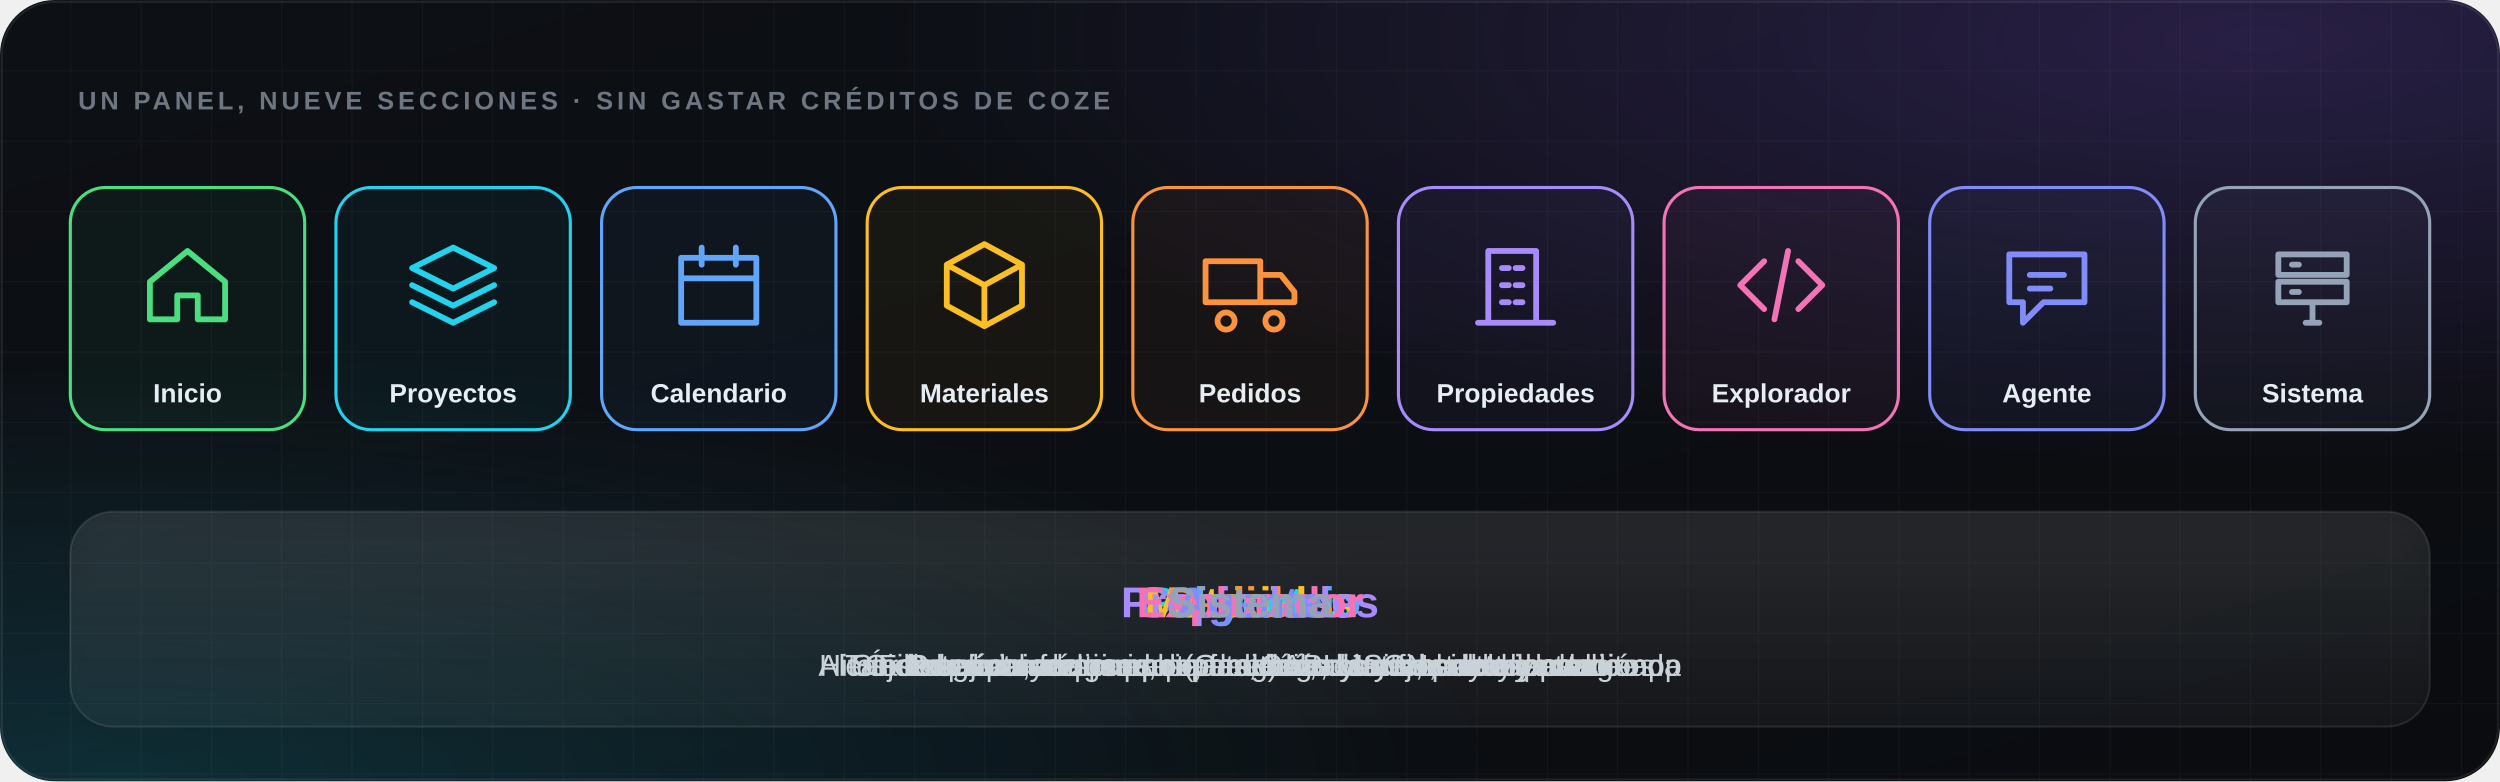
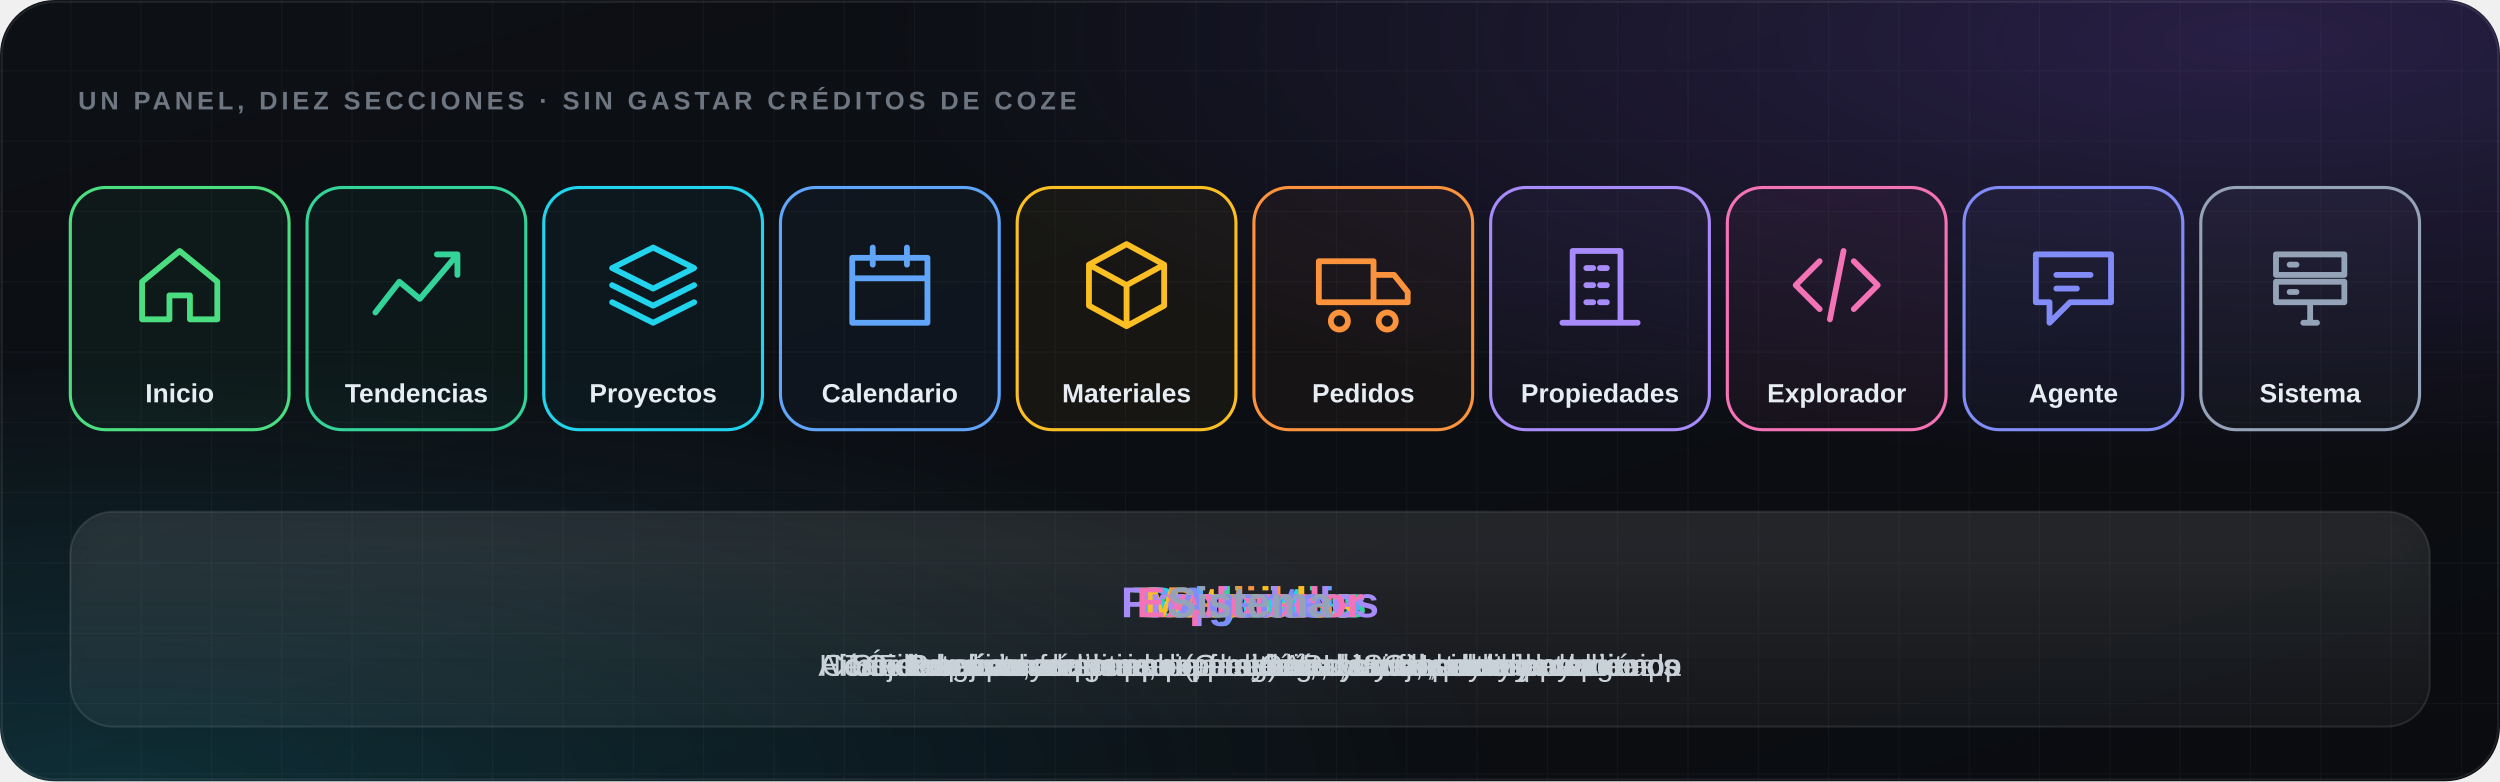
<svg xmlns="http://www.w3.org/2000/svg" width="1280" height="400" viewBox="0 0 1280 400" role="img" aria-labelledby="t d">
  <defs>
    <linearGradient id="bg" x1="0" y1="0" x2="1" y2="1">
      <stop offset="0" stop-color="#0d1015" />
      <stop offset="1" stop-color="#0a0c10" />
    </linearGradient>
    <radialGradient id="gV" cx="0.9" cy="0.05" r="0.55">
      <stop offset="0" stop-color="#8b5cf6" stop-opacity="0.22" />
      <stop offset="1" stop-color="#8b5cf6" stop-opacity="0" />
    </radialGradient>
    <radialGradient id="gC" cx="0.05" cy="1" r="0.55">
      <stop offset="0" stop-color="#22d3ee" stop-opacity="0.16" />
      <stop offset="1" stop-color="#22d3ee" stop-opacity="0" />
    </radialGradient>
    <linearGradient id="glass" x1="0" y1="0" x2="0" y2="1">
      <stop offset="0" stop-color="#ffffff" stop-opacity="0.09" />
      <stop offset="1" stop-color="#ffffff" stop-opacity="0.03" />
    </linearGradient>
    <linearGradient id="hub" x1="0" y1="0" x2="1" y2="1">
      <stop offset="0" stop-color="#86efac" />
      <stop offset="1" stop-color="#16a34a" />
    </linearGradient>
    <pattern id="grid" width="36" height="36" patternUnits="userSpaceOnUse">
      <path d="M36 0H0V36" fill="none" stroke="#ffffff" stroke-opacity="0.035" />
    </pattern>
    <filter id="sh" x="-20%" y="-20%" width="140%" height="150%">
      <feDropShadow dx="0" dy="8" stdDeviation="8" flood-color="#000" flood-opacity="0.5" />
    </filter>
    <filter id="dot" x="-200%" y="-200%" width="500%" height="500%">
      <feDropShadow dx="0" dy="0" stdDeviation="3" flood-color="#ffffff" flood-opacity="0.9" />
    </filter>
    <filter id="glow" x="-50%" y="-50%" width="200%" height="200%">
      <feDropShadow dx="0" dy="0" stdDeviation="9" flood-color="#4ade80" flood-opacity="0.5" />
    </filter>
    <marker id="arr" viewBox="0 0 10 10" refX="8" refY="5" markerWidth="7" markerHeight="7" orient="auto-start-reverse">
      <path d="M0 0 L10 5 L0 10 Z" fill="#9aa4b2" />
    </marker>
    <style>
-     @keyframes d0 { 0%, 0% { opacity: 0; transform: translateY(6px); } 3%, 10.911% { opacity: 1; transform: none; } 13.911%, 100% { opacity: 0; transform: none; } }
+     @keyframes d0 { 0%, 0% { opacity: 0; transform: translateY(6px); } 3%, 9.8% { opacity: 1; transform: none; } 12.8%, 100% { opacity: 0; transform: none; } }
    .d0 { animation: d0 13.5s ease-out infinite; }
-     @keyframes d1 { 0%, 11.111% { opacity: 0; transform: translateY(6px); } 14.111%, 22.022% { opacity: 1; transform: none; } 25.022%, 100% { opacity: 0; transform: none; } }
+     @keyframes d1 { 0%, 10% { opacity: 0; transform: translateY(6px); } 13%, 19.8% { opacity: 1; transform: none; } 22.8%, 100% { opacity: 0; transform: none; } }
    .d1 { animation: d1 13.5s ease-out infinite; }
-     @keyframes d2 { 0%, 22.222% { opacity: 0; transform: translateY(6px); } 25.222%, 33.133% { opacity: 1; transform: none; } 36.133%, 100% { opacity: 0; transform: none; } }
+     @keyframes d2 { 0%, 20% { opacity: 0; transform: translateY(6px); } 23%, 29.8% { opacity: 1; transform: none; } 32.8%, 100% { opacity: 0; transform: none; } }
    .d2 { animation: d2 13.5s ease-out infinite; }
-     @keyframes d3 { 0%, 33.333% { opacity: 0; transform: translateY(6px); } 36.333%, 44.244% { opacity: 1; transform: none; } 47.244%, 100% { opacity: 0; transform: none; } }
+     @keyframes d3 { 0%, 30% { opacity: 0; transform: translateY(6px); } 33%, 39.8% { opacity: 1; transform: none; } 42.8%, 100% { opacity: 0; transform: none; } }
    .d3 { animation: d3 13.5s ease-out infinite; }
-     @keyframes d4 { 0%, 44.444% { opacity: 0; transform: translateY(6px); } 47.444%, 55.356% { opacity: 1; transform: none; } 58.356%, 100% { opacity: 0; transform: none; } }
+     @keyframes d4 { 0%, 40% { opacity: 0; transform: translateY(6px); } 43%, 49.8% { opacity: 1; transform: none; } 52.8%, 100% { opacity: 0; transform: none; } }
    .d4 { animation: d4 13.5s ease-out infinite; }
-     @keyframes d5 { 0%, 55.556% { opacity: 0; transform: translateY(6px); } 58.556%, 66.467% { opacity: 1; transform: none; } 69.467%, 100% { opacity: 0; transform: none; } }
+     @keyframes d5 { 0%, 50% { opacity: 0; transform: translateY(6px); } 53%, 59.8% { opacity: 1; transform: none; } 62.8%, 100% { opacity: 0; transform: none; } }
    .d5 { animation: d5 13.5s ease-out infinite; }
-     @keyframes d6 { 0%, 66.667% { opacity: 0; transform: translateY(6px); } 69.667%, 77.578% { opacity: 1; transform: none; } 80.578%, 100% { opacity: 0; transform: none; } }
+     @keyframes d6 { 0%, 60% { opacity: 0; transform: translateY(6px); } 63%, 69.8% { opacity: 1; transform: none; } 72.8%, 100% { opacity: 0; transform: none; } }
    .d6 { animation: d6 13.5s ease-out infinite; }
-     @keyframes d7 { 0%, 77.778% { opacity: 0; transform: translateY(6px); } 80.778%, 88.689% { opacity: 1; transform: none; } 91.689%, 100% { opacity: 0; transform: none; } }
+     @keyframes d7 { 0%, 70% { opacity: 0; transform: translateY(6px); } 73%, 79.8% { opacity: 1; transform: none; } 82.8%, 100% { opacity: 0; transform: none; } }
    .d7 { animation: d7 13.5s ease-out infinite; }
-     @keyframes d8 { 0%, 88.889% { opacity: 0; transform: translateY(6px); } 91.889%, 99.8% { opacity: 1; transform: none; } 100%, 100% { opacity: 0; transform: none; } }
+     @keyframes d8 { 0%, 80% { opacity: 0; transform: translateY(6px); } 83%, 89.8% { opacity: 1; transform: none; } 92.8%, 100% { opacity: 0; transform: none; } }
    .d8 { animation: d8 13.5s ease-out infinite; }
+     @keyframes d9 { 0%, 90% { opacity: 0; transform: translateY(6px); } 93%, 99.8% { opacity: 1; transform: none; } 100%, 100% { opacity: 0; transform: none; } }
+     .d9 { animation: d9 13.5s ease-out infinite; }
    .tile { animation: sel 13.5s ease-in-out infinite; }
    .arriba { animation: arriba 13.5s ease-in-out infinite; transform-box: fill-box; transform-origin: center; }
-     @keyframes sel { 0% { stroke-opacity: 1; fill-opacity: 0.2; } 10.111% { stroke-opacity: 1; fill-opacity: 0.2; } 12.111%, 100% { stroke-opacity: 0.3; fill-opacity: 0.05; } }
-     @keyframes arriba { 0% { transform: translateY(-5px) scale(1.1); } 10.111% { transform: translateY(-5px) scale(1.1); } 12.111%, 100% { transform: none; } }
+     @keyframes sel { 0% { stroke-opacity: 1; fill-opacity: 0.2; } 9% { stroke-opacity: 1; fill-opacity: 0.2; } 11%, 100% { stroke-opacity: 0.3; fill-opacity: 0.05; } }
+     @keyframes arriba { 0% { transform: translateY(-5px) scale(1.1); } 9% { transform: translateY(-5px) scale(1.1); } 11%, 100% { transform: none; } }
    .t0 { animation-delay: 0s; }
-     .t1 { animation-delay: 1.5s; }
-     .t2 { animation-delay: 3s; }
-     .t3 { animation-delay: 4.5s; }
-     .t4 { animation-delay: 6s; }
-     .t5 { animation-delay: 7.5s; }
-     .t6 { animation-delay: 9s; }
-     .t7 { animation-delay: 10.5s; }
-     .t8 { animation-delay: 12s; }
+     .t1 { animation-delay: 1.35s; }
+     .t2 { animation-delay: 2.7s; }
+     .t3 { animation-delay: 4.05s; }
+     .t4 { animation-delay: 5.4s; }
+     .t5 { animation-delay: 6.75s; }
+     .t6 { animation-delay: 8.1s; }
+     .t7 { animation-delay: 9.45s; }
+     .t8 { animation-delay: 10.8s; }
+     .t9 { animation-delay: 12.15s; }
    @media (prefers-reduced-motion: reduce) { *, *::before, *::after { animation: none !important; } .anim { display: none; } }</style>
  </defs>
  <rect width="1280" height="400" rx="28" fill="url(#bg)" />
  <rect width="1280" height="400" rx="28" fill="url(#grid)" />
  <rect width="1280" height="400" rx="28" fill="url(#gV)" />
  <rect width="1280" height="400" rx="28" fill="url(#gC)" />
  <rect x="1" y="1" width="1278" height="398" rx="27" fill="none" stroke="#ffffff" stroke-opacity="0.08" />
  <g font-family="'Segoe UI','Helvetica Neue',Arial,sans-serif">
-     <text x="40" y="56" font-size="13" font-weight="700" letter-spacing="2" fill="#6e7681">UN PANEL, NUEVE SECCIONES · SIN GASTAR CRÉDITOS DE COZE</text>
+     <text x="40" y="56" font-size="13" font-weight="700" letter-spacing="2" fill="#6e7681">UN PANEL, DIEZ SECCIONES · SIN GASTAR CRÉDITOS DE COZE</text>
    <g class="arriba t0">
-       <rect class="tile t0" x="36" y="96" width="120" height="124" rx="18" fill="#4ade80" fill-opacity="0.05" stroke="#4ade80" stroke-width="1.6" />
-       <g transform="translate(68 118) scale(1.75)" fill="none" stroke="#4ade80" stroke-width="1.7" stroke-linecap="round" stroke-linejoin="round">
+       <rect class="tile t0" x="36" y="96" width="112" height="124" rx="18" fill="#4ade80" fill-opacity="0.05" stroke="#4ade80" stroke-width="1.6" />
+       <g transform="translate(64 118) scale(1.75)" fill="none" stroke="#4ade80" stroke-width="1.7" stroke-linecap="round" stroke-linejoin="round">
        <path d="M5 15 L16 6 L27 15 V26 H19 V19 H13 V26 H5 Z" />
      </g>
-       <text x="96" y="206" text-anchor="middle" font-size="13.5" font-weight="700" fill="#e6edf3">Inicio</text>
+       <text x="92" y="206" text-anchor="middle" font-size="13.5" font-weight="700" fill="#e6edf3">Inicio</text>
    </g>
    <g class="arriba t1">
-       <rect class="tile t1" x="172" y="96" width="120" height="124" rx="18" fill="#22d3ee" fill-opacity="0.05" stroke="#22d3ee" stroke-width="1.6" />
-       <g transform="translate(204 118) scale(1.75)" fill="none" stroke="#22d3ee" stroke-width="1.7" stroke-linecap="round" stroke-linejoin="round">
+       <rect class="tile t1" x="157.2" y="96" width="112" height="124" rx="18" fill="#34d399" fill-opacity="0.05" stroke="#34d399" stroke-width="1.6" />
+       <g transform="translate(185.2 118) scale(1.75)" fill="none" stroke="#34d399" stroke-width="1.7" stroke-linecap="round" stroke-linejoin="round">
+         <path d="M4 24 L11 15 L17 20 L28 7 M22 7 H28 V13" />
+       </g>
+       <text x="213.2" y="206" text-anchor="middle" font-size="13.5" font-weight="700" fill="#e6edf3">Tendencias</text>
+     </g>
+     <g class="arriba t2">
+       <rect class="tile t2" x="278.4" y="96" width="112" height="124" rx="18" fill="#22d3ee" fill-opacity="0.05" stroke="#22d3ee" stroke-width="1.6" />
+       <g transform="translate(306.4 118) scale(1.75)" fill="none" stroke="#22d3ee" stroke-width="1.7" stroke-linecap="round" stroke-linejoin="round">
        <path d="M16 5 L28 11 L16 17 L4 11 Z M4 16 L16 22 L28 16 M4 21 L16 27 L28 21" />
      </g>
-       <text x="232" y="206" text-anchor="middle" font-size="13.5" font-weight="700" fill="#e6edf3">Proyectos</text>
+       <text x="334.4" y="206" text-anchor="middle" font-size="13.5" font-weight="700" fill="#e6edf3">Proyectos</text>
    </g>
-     <g class="arriba t2">
-       <rect class="tile t2" x="308" y="96" width="120" height="124" rx="18" fill="#60a5fa" fill-opacity="0.05" stroke="#60a5fa" stroke-width="1.6" />
-       <g transform="translate(340 118) scale(1.75)" fill="none" stroke="#60a5fa" stroke-width="1.7" stroke-linecap="round" stroke-linejoin="round">
+     <g class="arriba t3">
+       <rect class="tile t3" x="399.6" y="96" width="112" height="124" rx="18" fill="#60a5fa" fill-opacity="0.05" stroke="#60a5fa" stroke-width="1.6" />
+       <g transform="translate(427.6 118) scale(1.75)" fill="none" stroke="#60a5fa" stroke-width="1.7" stroke-linecap="round" stroke-linejoin="round">
        <path d="M5 8 H27 V27 H5 Z M5 14 H27 M11 5 V10 M21 5 V10" />
      </g>
-       <text x="368" y="206" text-anchor="middle" font-size="13.5" font-weight="700" fill="#e6edf3">Calendario</text>
+       <text x="455.6" y="206" text-anchor="middle" font-size="13.5" font-weight="700" fill="#e6edf3">Calendario</text>
    </g>
-     <g class="arriba t3">
-       <rect class="tile t3" x="444" y="96" width="120" height="124" rx="18" fill="#fbbf24" fill-opacity="0.05" stroke="#fbbf24" stroke-width="1.6" />
-       <g transform="translate(476 118) scale(1.75)" fill="none" stroke="#fbbf24" stroke-width="1.7" stroke-linecap="round" stroke-linejoin="round">
+     <g class="arriba t4">
+       <rect class="tile t4" x="520.8" y="96" width="112" height="124" rx="18" fill="#fbbf24" fill-opacity="0.05" stroke="#fbbf24" stroke-width="1.6" />
+       <g transform="translate(548.8 118) scale(1.75)" fill="none" stroke="#fbbf24" stroke-width="1.7" stroke-linecap="round" stroke-linejoin="round">
        <path d="M16 4 L27 10 V22 L16 28 L5 22 V10 Z M5 10 L16 16 L27 10 M16 16 V28" />
      </g>
-       <text x="504" y="206" text-anchor="middle" font-size="13.5" font-weight="700" fill="#e6edf3">Materiales</text>
+       <text x="576.8" y="206" text-anchor="middle" font-size="13.5" font-weight="700" fill="#e6edf3">Materiales</text>
    </g>
-     <g class="arriba t4">
-       <rect class="tile t4" x="580" y="96" width="120" height="124" rx="18" fill="#fb923c" fill-opacity="0.05" stroke="#fb923c" stroke-width="1.6" />
-       <g transform="translate(612 118) scale(1.75)" fill="none" stroke="#fb923c" stroke-width="1.7" stroke-linecap="round" stroke-linejoin="round">
+     <g class="arriba t5">
+       <rect class="tile t5" x="642" y="96" width="112" height="124" rx="18" fill="#fb923c" fill-opacity="0.05" stroke="#fb923c" stroke-width="1.6" />
+       <g transform="translate(670 118) scale(1.75)" fill="none" stroke="#fb923c" stroke-width="1.7" stroke-linecap="round" stroke-linejoin="round">
        <path d="M3 9 H19 V21 H3 Z M19 13 H25 L29 18 V21 H19 M9 24 a2.5 2.5 0 1 0 0.01 0 M23 24 a2.5 2.5 0 1 0 0.01 0" />
      </g>
-       <text x="640" y="206" text-anchor="middle" font-size="13.5" font-weight="700" fill="#e6edf3">Pedidos</text>
+       <text x="698" y="206" text-anchor="middle" font-size="13.5" font-weight="700" fill="#e6edf3">Pedidos</text>
    </g>
-     <g class="arriba t5">
-       <rect class="tile t5" x="716" y="96" width="120" height="124" rx="18" fill="#a78bfa" fill-opacity="0.05" stroke="#a78bfa" stroke-width="1.6" />
-       <g transform="translate(748 118) scale(1.75)" fill="none" stroke="#a78bfa" stroke-width="1.7" stroke-linecap="round" stroke-linejoin="round">
+     <g class="arriba t6">
+       <rect class="tile t6" x="763.2" y="96" width="112" height="124" rx="18" fill="#a78bfa" fill-opacity="0.05" stroke="#a78bfa" stroke-width="1.6" />
+       <g transform="translate(791.2 118) scale(1.75)" fill="none" stroke="#a78bfa" stroke-width="1.7" stroke-linecap="round" stroke-linejoin="round">
        <path d="M8 27 V6 H22 V27 M5 27 H27 M12 11 H14 M16 11 H18 M12 16 H14 M16 16 H18 M12 21 H14 M16 21 H18" />
      </g>
-       <text x="776" y="206" text-anchor="middle" font-size="13.5" font-weight="700" fill="#e6edf3">Propiedades</text>
+       <text x="819.2" y="206" text-anchor="middle" font-size="13.5" font-weight="700" fill="#e6edf3">Propiedades</text>
    </g>
-     <g class="arriba t6">
-       <rect class="tile t6" x="852" y="96" width="120" height="124" rx="18" fill="#f472b6" fill-opacity="0.05" stroke="#f472b6" stroke-width="1.6" />
-       <g transform="translate(884 118) scale(1.75)" fill="none" stroke="#f472b6" stroke-width="1.7" stroke-linecap="round" stroke-linejoin="round">
+     <g class="arriba t7">
+       <rect class="tile t7" x="884.4" y="96" width="112" height="124" rx="18" fill="#f472b6" fill-opacity="0.05" stroke="#f472b6" stroke-width="1.6" />
+       <g transform="translate(912.4 118) scale(1.75)" fill="none" stroke="#f472b6" stroke-width="1.7" stroke-linecap="round" stroke-linejoin="round">
        <path d="M11 9 L4 16 L11 23 M21 9 L28 16 L21 23 M18 6 L14 26" />
      </g>
-       <text x="912" y="206" text-anchor="middle" font-size="13.5" font-weight="700" fill="#e6edf3">Explorador</text>
+       <text x="940.4" y="206" text-anchor="middle" font-size="13.5" font-weight="700" fill="#e6edf3">Explorador</text>
    </g>
-     <g class="arriba t7">
-       <rect class="tile t7" x="988" y="96" width="120" height="124" rx="18" fill="#818cf8" fill-opacity="0.05" stroke="#818cf8" stroke-width="1.6" />
-       <g transform="translate(1020 118) scale(1.75)" fill="none" stroke="#818cf8" stroke-width="1.7" stroke-linecap="round" stroke-linejoin="round">
+     <g class="arriba t8">
+       <rect class="tile t8" x="1005.6" y="96" width="112" height="124" rx="18" fill="#818cf8" fill-opacity="0.05" stroke="#818cf8" stroke-width="1.6" />
+       <g transform="translate(1033.6 118) scale(1.75)" fill="none" stroke="#818cf8" stroke-width="1.7" stroke-linecap="round" stroke-linejoin="round">
        <path d="M5 7 H27 V21 H15 L9 27 V21 H5 Z M11 13 H21 M11 17 H17" />
      </g>
-       <text x="1048" y="206" text-anchor="middle" font-size="13.5" font-weight="700" fill="#e6edf3">Agente</text>
+       <text x="1061.6" y="206" text-anchor="middle" font-size="13.5" font-weight="700" fill="#e6edf3">Agente</text>
    </g>
-     <g class="arriba t8">
-       <rect class="tile t8" x="1124" y="96" width="120" height="124" rx="18" fill="#94a3b8" fill-opacity="0.05" stroke="#94a3b8" stroke-width="1.6" />
-       <g transform="translate(1156 118) scale(1.75)" fill="none" stroke="#94a3b8" stroke-width="1.7" stroke-linecap="round" stroke-linejoin="round">
+     <g class="arriba t9">
+       <rect class="tile t9" x="1126.8" y="96" width="112" height="124" rx="18" fill="#94a3b8" fill-opacity="0.05" stroke="#94a3b8" stroke-width="1.6" />
+       <g transform="translate(1154.8 118) scale(1.75)" fill="none" stroke="#94a3b8" stroke-width="1.7" stroke-linecap="round" stroke-linejoin="round">
        <path d="M6 7 H26 V13 H6 Z M6 15 H26 V21 H6 Z M10 10 H12 M10 18 H12 M18 27 H14 M16 21 V27" />
      </g>
-       <text x="1184" y="206" text-anchor="middle" font-size="13.5" font-weight="700" fill="#e6edf3">Sistema</text>
+       <text x="1182.8" y="206" text-anchor="middle" font-size="13.5" font-weight="700" fill="#e6edf3">Sistema</text>
    </g>
    <g filter="url(#sh)">
      <rect x="36" y="262" width="1208" height="110" rx="22" fill="url(#glass)" stroke="#ffffff" stroke-opacity="0.1" />
    </g>
    <g class="d0">
      <text x="640" y="316" text-anchor="middle" font-size="22" font-weight="800" fill="#4ade80">Inicio</text>
      <text x="640" y="346" text-anchor="middle" font-size="15.5" fill="#c9d1d9">Alertas «qué mirar primero», indicadores y frescura de cada app</text>
    </g>
    <g class="d1">
+       <text x="640" y="316" text-anchor="middle" font-size="22" font-weight="800" fill="#34d399">Tendencias</text>
+       <text x="640" y="346" text-anchor="middle" font-size="15.5" fill="#c9d1d9">Cómo cambian en el tiempo proyectos, stock, pedidos y precios</text>
+     </g>
+     <g class="d2">
      <text x="640" y="316" text-anchor="middle" font-size="22" font-weight="800" fill="#22d3ee">Proyectos</text>
      <text x="640" y="346" text-anchor="middle" font-size="15.5" fill="#c9d1d9">Tarjetas, línea de tiempo (Gantt) o tabla, con detalle de hitos</text>
    </g>
-     <g class="d2">
+     <g class="d3">
      <text x="640" y="316" text-anchor="middle" font-size="22" font-weight="800" fill="#60a5fa">Calendario</text>
      <text x="640" y="346" text-anchor="middle" font-size="15.5" fill="#c9d1d9">Hitos de los proyectos en una cuadrícula mensual y una agenda</text>
    </g>
-     <g class="d3">
+     <g class="d4">
      <text x="640" y="316" text-anchor="middle" font-size="22" font-weight="800" fill="#fbbf24">Materiales</text>
      <text x="640" y="346" text-anchor="middle" font-size="15.5" fill="#c9d1d9">Stock bajo el mínimo por categoría, con tabla y exportación</text>
    </g>
-     <g class="d4">
+     <g class="d5">
      <text x="640" y="316" text-anchor="middle" font-size="22" font-weight="800" fill="#fb923c">Pedidos</text>
      <text x="640" y="346" text-anchor="middle" font-size="15.5" fill="#c9d1d9">Órdenes de compra abiertas, llegadas vencidas y avance</text>
    </g>
-     <g class="d5">
+     <g class="d6">
      <text x="640" y="316" text-anchor="middle" font-size="22" font-weight="800" fill="#a78bfa">Propiedades</text>
      <text x="640" y="346" text-anchor="middle" font-size="15.5" fill="#c9d1d9">Filtros avanzados por operación, distrito, portal y precio</text>
    </g>
-     <g class="d6">
+     <g class="d7">
      <text x="640" y="316" text-anchor="middle" font-size="22" font-weight="800" fill="#f472b6">Explorador</text>
      <text x="640" y="346" text-anchor="middle" font-size="15.5" fill="#c9d1d9">Prueba cada consulta de la API: JSON, tabla y curl</text>
    </g>
-     <g class="d7">
+     <g class="d8">
      <text x="640" y="316" text-anchor="middle" font-size="22" font-weight="800" fill="#818cf8">Agente</text>
      <text x="640" y="346" text-anchor="middle" font-size="15.5" fill="#c9d1d9">Preguntas sugeridas para Coze y sus herramientas</text>
    </g>
-     <g class="d8">
+     <g class="d9">
      <text x="640" y="316" text-anchor="middle" font-size="22" font-weight="800" fill="#94a3b8">Sistema</text>
      <text x="640" y="346" text-anchor="middle" font-size="15.5" fill="#c9d1d9">Latencia, frescura, preferencias y atajos de teclado</text>
    </g>
  </g>
</svg>
